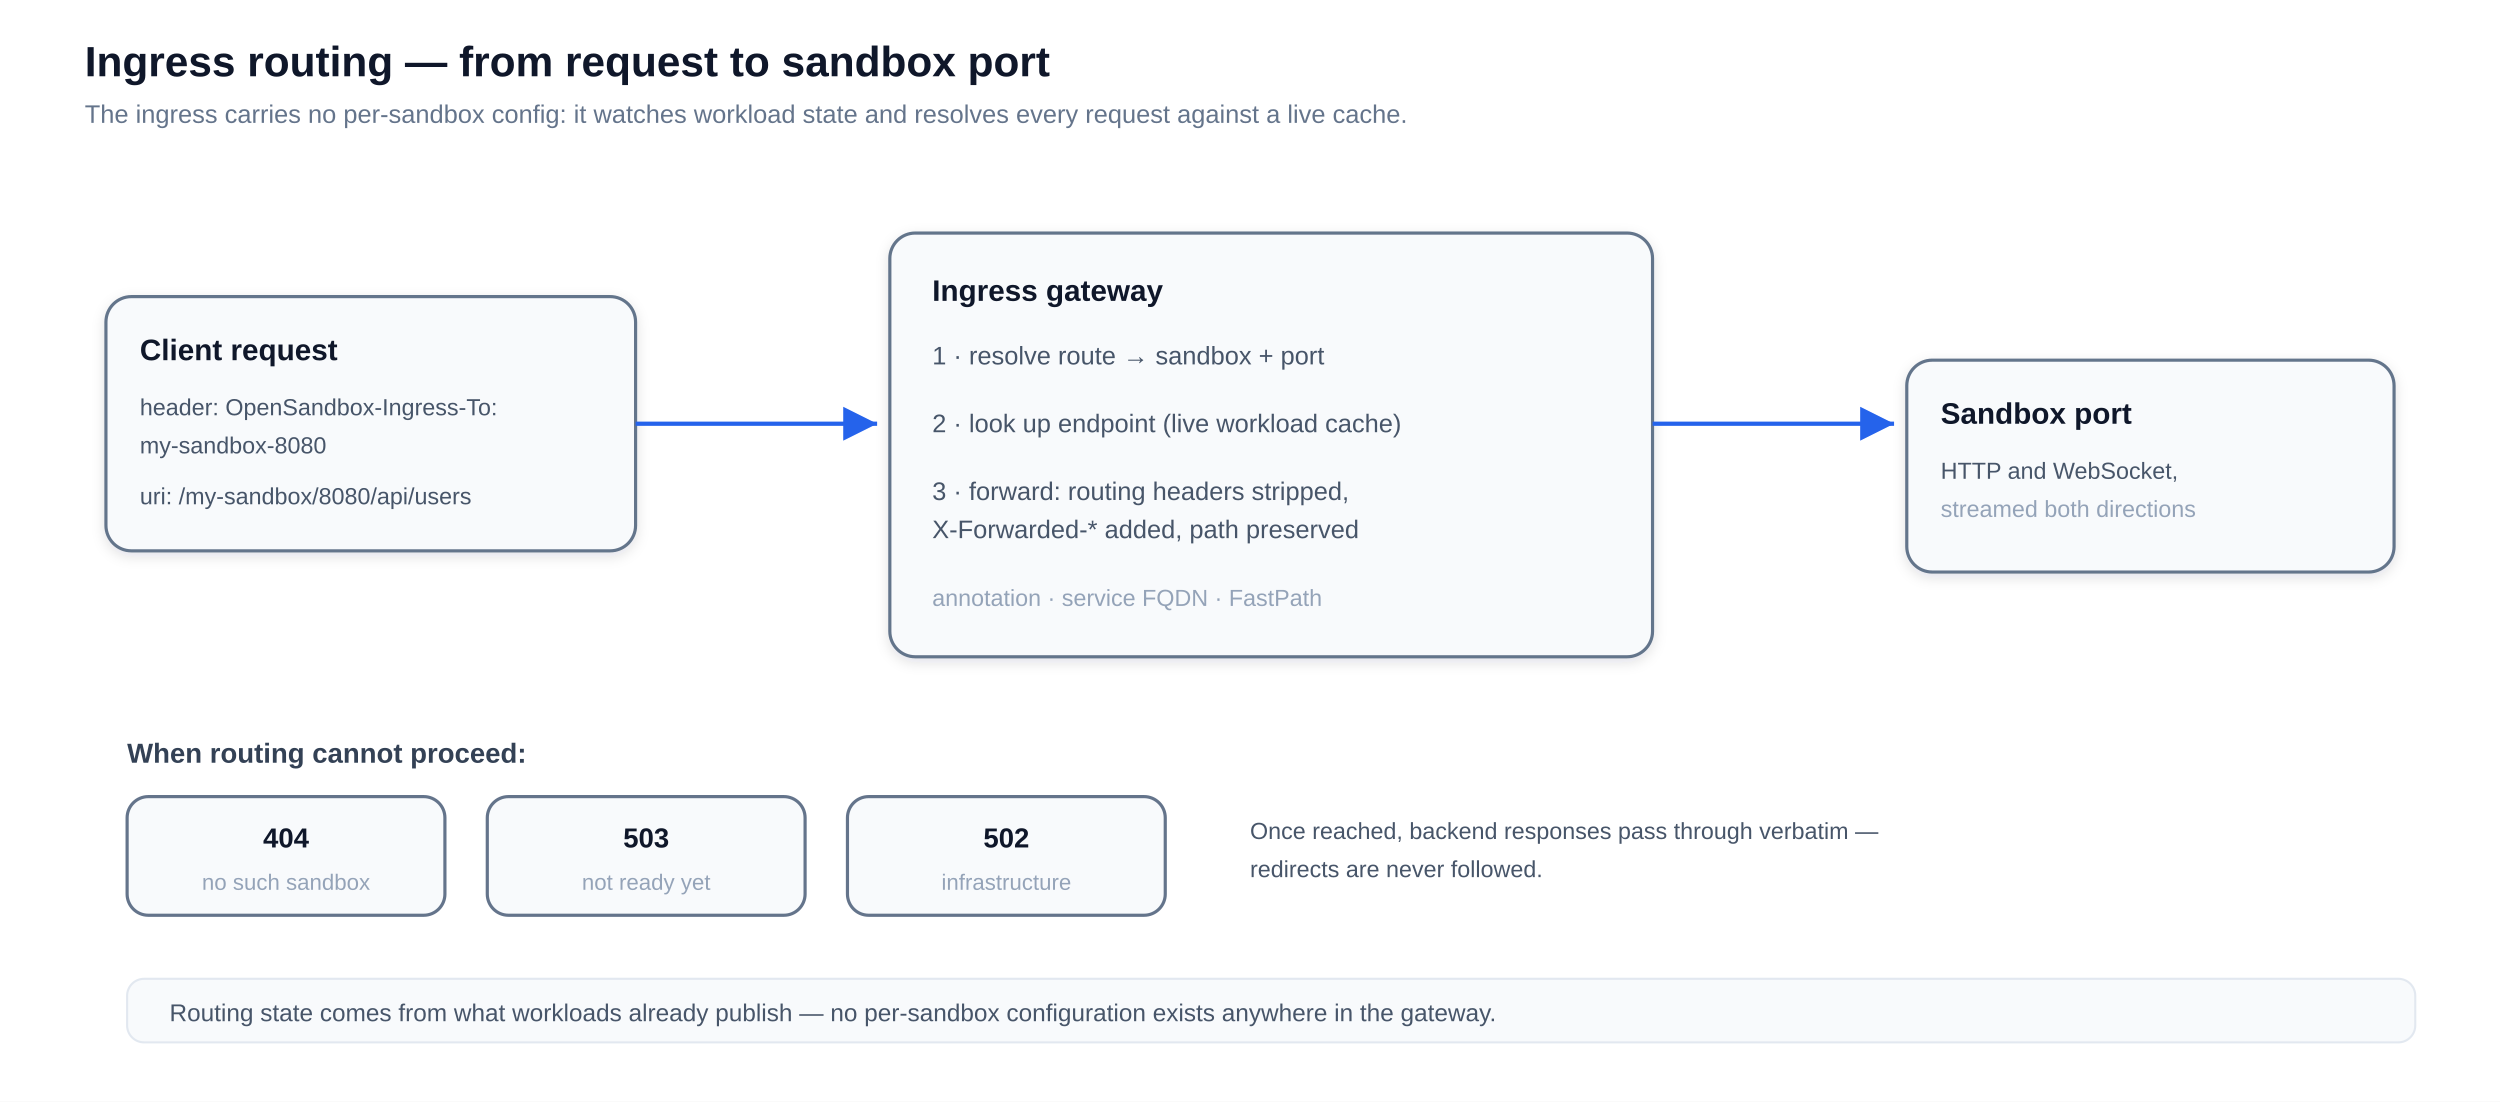
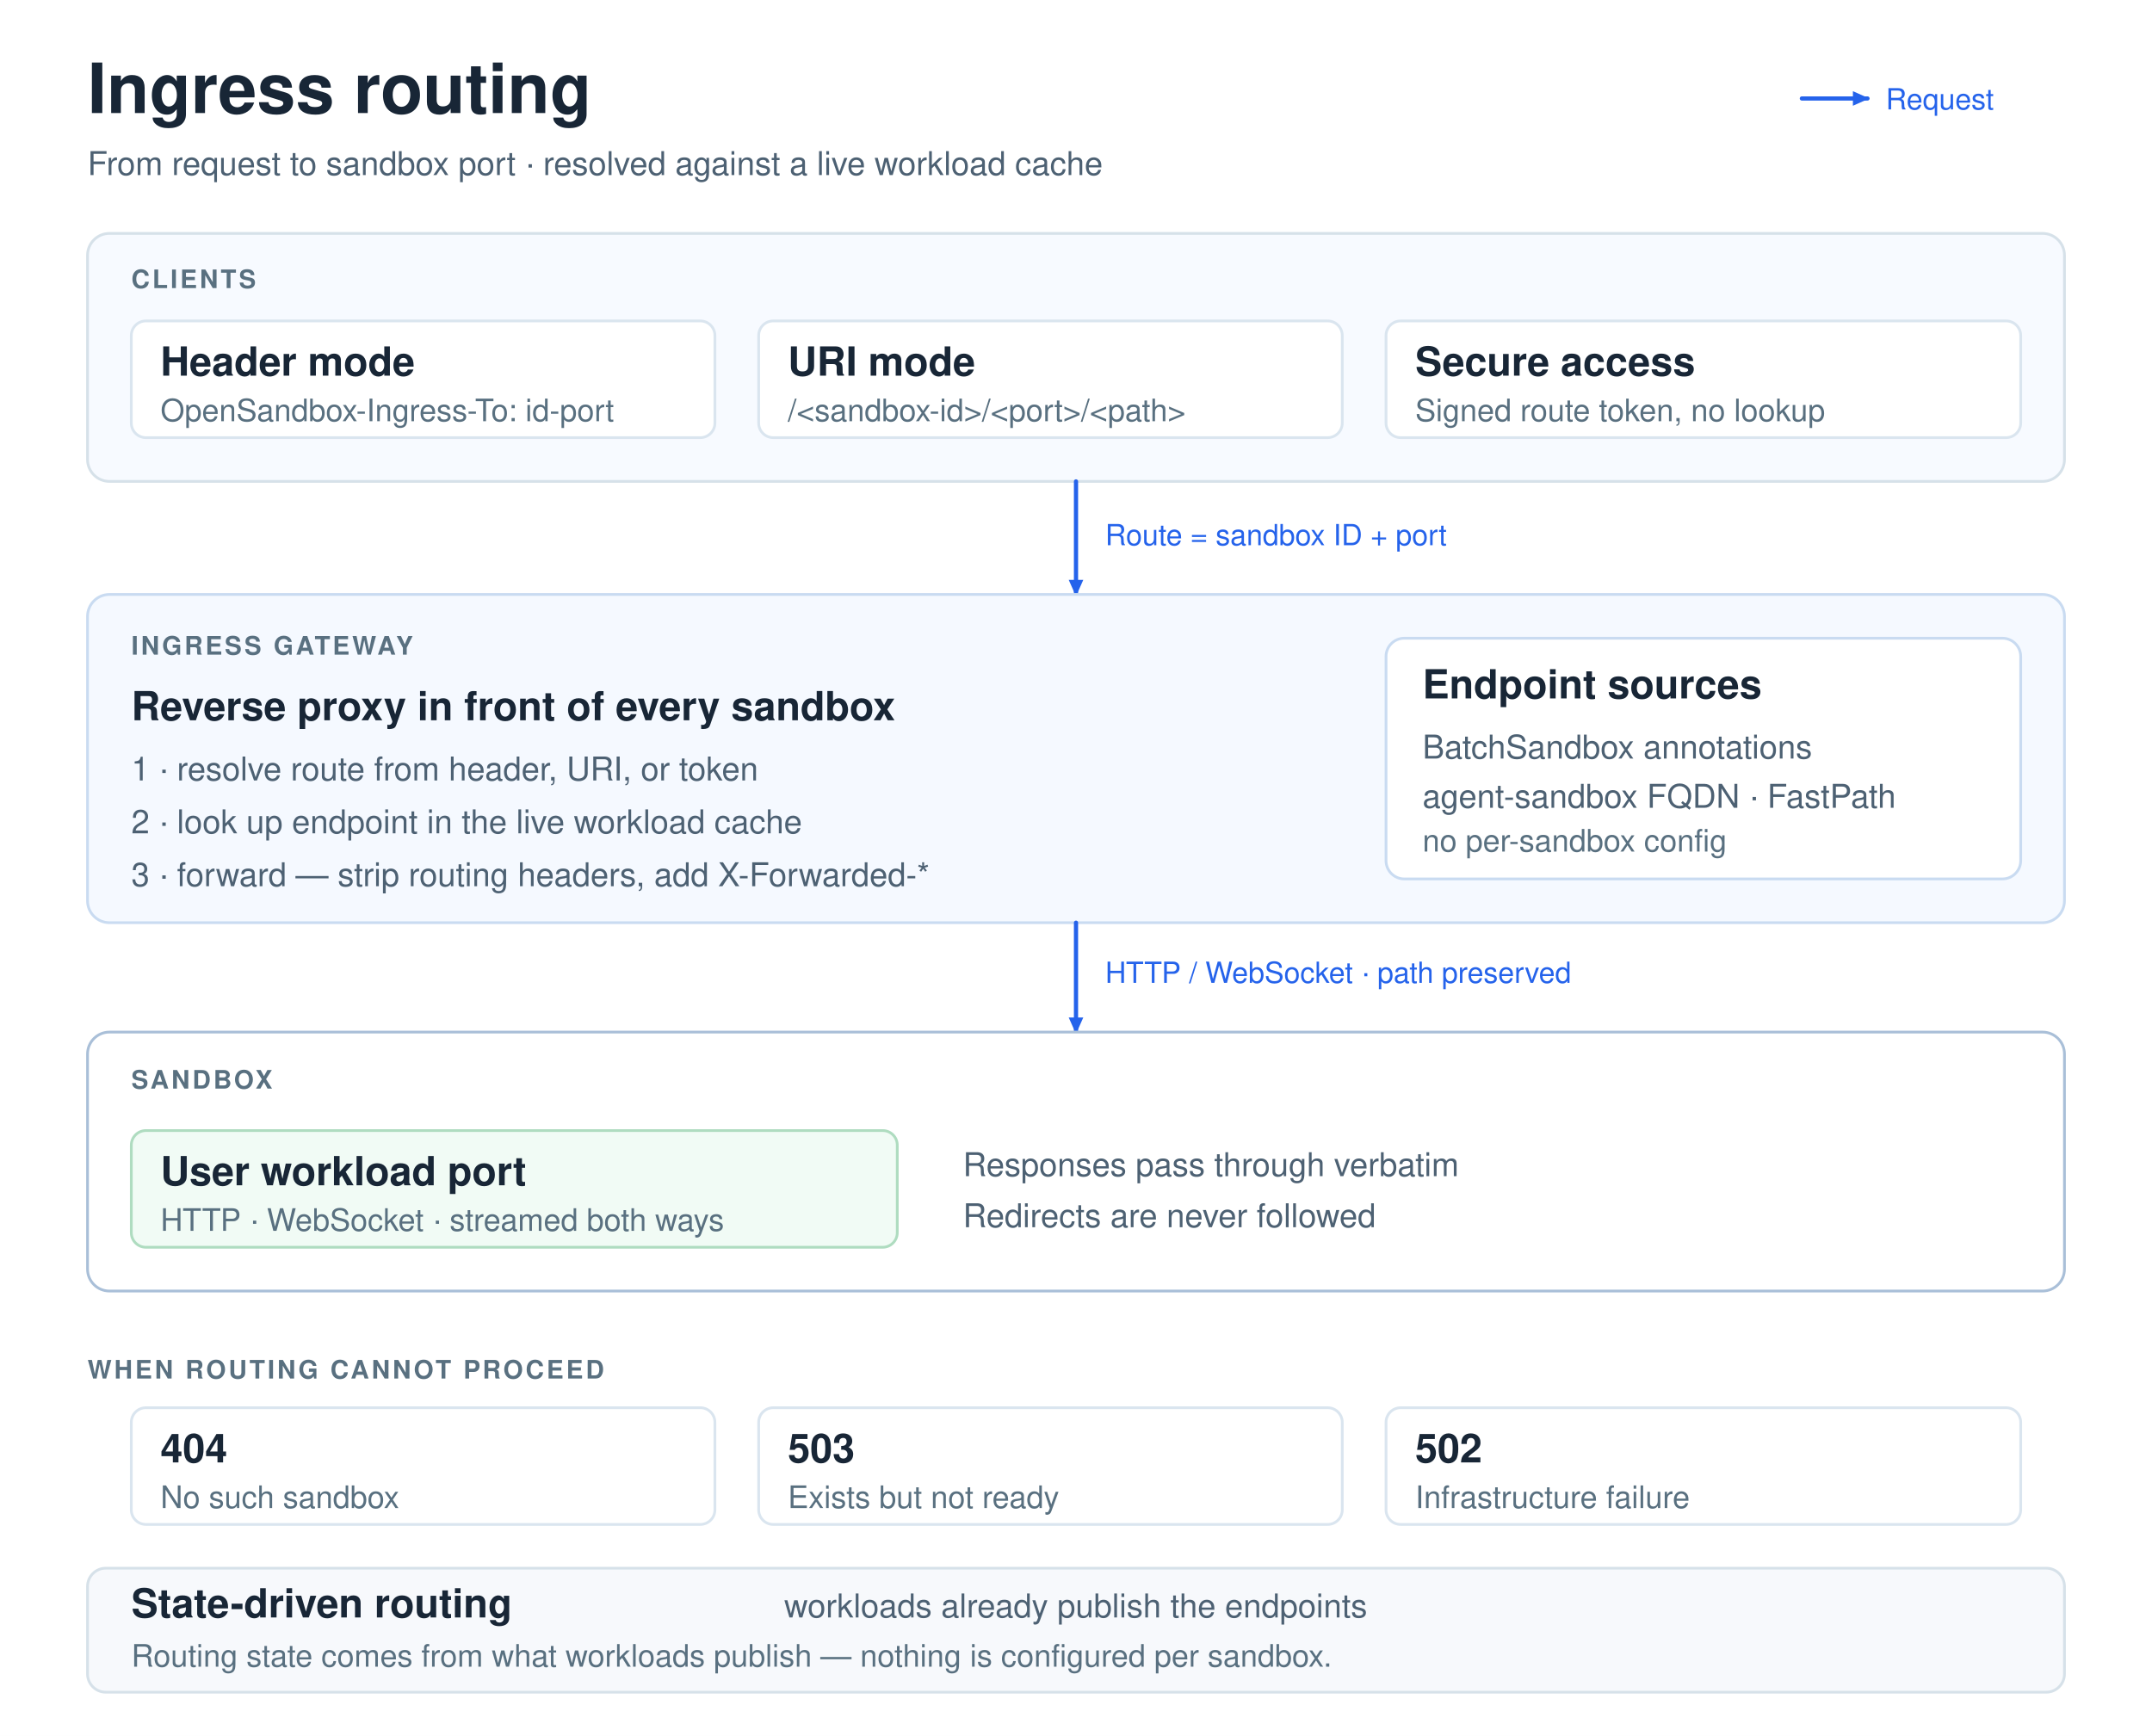
- <svg xmlns="http://www.w3.org/2000/svg" width="1180" height="520" viewBox="0 0 1180 520" font-family="-apple-system,'Helvetica Neue',Arial,sans-serif">
+ <svg xmlns="http://www.w3.org/2000/svg" width="1180" height="952" viewBox="0 0 1180 952" role="img" aria-labelledby="title desc">
  <defs>
-     <marker id="mB" markerWidth="10" markerHeight="10" refX="8" refY="4" orient="auto">
-       <path d="M0,0 L8,4 L0,8 Z" fill="#2563eb" />
+     <marker id="data" markerWidth="9" markerHeight="8" refX="8" refY="4" orient="auto" markerUnits="userSpaceOnUse">
+       <path d="M0 0L9 4L0 8Z" fill="#2563eb" />
    </marker>
-     <marker id="mG" markerWidth="10" markerHeight="10" refX="8" refY="4" orient="auto">
-       <path d="M0,0 L8,4 L0,8 Z" fill="#64748b" />
-     </marker>
-     <filter id="sh" x="-20%" y="-20%" width="140%" height="140%">
-       <feDropShadow dx="0" dy="2" stdDeviation="3" flood-color="#0f172a" flood-opacity="0.12" />
-     </filter>
+     <style>text{font-family:"Helvetica Neue",Helvetica,Arial,sans-serif;fill:#182636} .section{font-size:14px;font-weight:700;letter-spacing:1.4px;fill:#597080} .label{font-size:17px;fill:#597080} .body{font-size:18px;fill:#4d6173} .heading{font-size:22px;font-weight:600} .edge{font-size:16px;font-weight:500} </style>
  </defs>
-   <rect width="1180" height="520" fill="#ffffff" />
-   <text x="40" y="36" font-size="20" font-weight="700" fill="#0f172a">Ingress routing — from request to sandbox port</text>
-   <text x="40" y="58" font-size="12" fill="#64748b">The ingress carries no per-sandbox config: it watches workload state and resolves every request against a live cache.</text>
-   <rect x="50" y="140" width="250" height="120" rx="12" fill="#f8fafc" stroke="#64748b" stroke-width="1.5" filter="url(#sh)" />
-   <text x="66" y="170" font-size="14" font-weight="700" fill="#0f172a">Client request</text>
-   <text x="66" y="196" font-size="11" fill="#475569">header: OpenSandbox-Ingress-To:</text>
-   <text x="66" y="214" font-size="11" fill="#475569">  my-sandbox-8080</text>
-   <text x="66" y="238" font-size="11" fill="#475569">uri: /my-sandbox/8080/api/users</text>
-   <rect x="420" y="110" width="360" height="200" rx="12" fill="#f8fafc" stroke="#64748b" stroke-width="1.5" filter="url(#sh)" />
-   <text x="440" y="142" font-size="14" font-weight="700" fill="#0f172a">Ingress gateway</text>
-   <text x="440" y="172" font-size="12" fill="#475569">1 · resolve route → sandbox + port</text>
-   <text x="440" y="204" font-size="12" fill="#475569">2 · look up endpoint (live workload cache)</text>
-   <text x="440" y="236" font-size="12" fill="#475569">3 · forward: routing headers stripped,</text>
-   <text x="440" y="254" font-size="12" fill="#475569">     X-Forwarded-* added, path preserved</text>
-   <text x="440" y="286" font-size="11" fill="#94a3b8">annotation · service FQDN · FastPath</text>
-   <rect x="900" y="170" width="230" height="100" rx="12" fill="#f8fafc" stroke="#64748b" stroke-width="1.5" filter="url(#sh)" />
-   <text x="916" y="200" font-size="14" font-weight="700" fill="#0f172a">Sandbox port</text>
-   <text x="916" y="226" font-size="11" fill="#475569">HTTP and WebSocket,</text>
-   <text x="916" y="244" font-size="11" fill="#94a3b8">streamed both directions</text>
-   <path d="M300,200 L414,200" stroke="#2563eb" stroke-width="2" marker-end="url(#mB)" fill="none" />
-   <path d="M780,200 L894,200" stroke="#2563eb" stroke-width="2" marker-end="url(#mB)" fill="none" />
-   <text x="60" y="360" font-size="13" font-weight="700" fill="#334155">When routing cannot proceed:</text>
-   <rect x="60" y="376" width="150" height="56" rx="10" fill="#f8fafc" stroke="#64748b" stroke-width="1.5" />
-   <text x="135" y="400" font-size="13" font-weight="700" fill="#0f172a" text-anchor="middle">404</text>
-   <text x="135" y="420" font-size="10.5" fill="#94a3b8" text-anchor="middle">no such sandbox</text>
-   <rect x="230" y="376" width="150" height="56" rx="10" fill="#f8fafc" stroke="#64748b" stroke-width="1.5" />
-   <text x="305" y="400" font-size="13" font-weight="700" fill="#0f172a" text-anchor="middle">503</text>
-   <text x="305" y="420" font-size="10.5" fill="#94a3b8" text-anchor="middle">not ready yet</text>
-   <rect x="400" y="376" width="150" height="56" rx="10" fill="#f8fafc" stroke="#64748b" stroke-width="1.5" />
-   <text x="475" y="400" font-size="13" font-weight="700" fill="#0f172a" text-anchor="middle">502</text>
-   <text x="475" y="420" font-size="10.5" fill="#94a3b8" text-anchor="middle">infrastructure</text>
-   <text x="590" y="396" font-size="11" fill="#475569">Once reached, backend responses pass through verbatim —</text>
-   <text x="590" y="414" font-size="11" fill="#475569">redirects are never followed.</text>
-   <rect x="60" y="462" width="1080" height="30" rx="8" fill="#f8fafc" stroke="#e2e8f0" />
-   <text x="80" y="482" font-size="11.5" fill="#475569">Routing state comes from what workloads already publish — no per-sandbox configuration exists anywhere in the gateway.</text>
+   <rect width="1180" height="952" fill="#ffffff" />
+   <text x="48" y="62" font-size="38" font-weight="700">Ingress routing</text>
+   <text x="48" y="96" class="body">From request to sandbox port · resolved against a live workload cache</text>
+   <path d="M988 54h36" fill="none" stroke="#2563eb" stroke-width="2.3" stroke-linejoin="round" stroke-linecap="round" marker-end="url(#data)" />
+   <text x="1034" y="60" class="edge" style="fill:#2563eb">Request</text>
+   <rect x="48" y="128" width="1084" height="136" rx="12" fill="#f7faff" stroke="#d6e1e9" stroke-width="1.5" />
+   <text x="72" y="158" class="section">CLIENTS</text>
+   <rect x="72" y="176" width="320" height="64" rx="8" fill="#ffffff" stroke="#dae5ef" stroke-width="1.5" />
+   <text x="88" y="206" class="heading">Header mode</text>
+   <text x="88" y="231" class="label">OpenSandbox-Ingress-To: id-port</text>
+   <rect x="416" y="176" width="320" height="64" rx="8" fill="#ffffff" stroke="#dae5ef" stroke-width="1.5" />
+   <text x="432" y="206" class="heading">URI mode</text>
+   <text x="432" y="231" class="label">/&lt;sandbox-id&gt;/&lt;port&gt;/&lt;path&gt;</text>
+   <rect x="760" y="176" width="348" height="64" rx="8" fill="#ffffff" stroke="#dae5ef" stroke-width="1.5" />
+   <text x="776" y="206" class="heading">Secure access</text>
+   <text x="776" y="231" class="label">Signed route token, no lookup</text>
+   <path d="M590 264V326" fill="none" stroke="#2563eb" stroke-width="2.3" stroke-linejoin="round" stroke-linecap="round" marker-end="url(#data)" />
+   <text x="606" y="299" class="edge" style="fill:#2563eb">Route = sandbox ID + port</text>
+   <rect x="48" y="326" width="1084" height="180" rx="12" fill="#f5f9ff" stroke="#c9dbf1" stroke-width="1.5" />
+   <text x="72" y="359" class="section">INGRESS GATEWAY</text>
+   <text x="72" y="395" class="heading">Reverse proxy in front of every sandbox</text>
+   <text x="72" y="428" class="body">1 · resolve route from header, URI, or token</text>
+   <text x="72" y="457" class="body">2 · look up endpoint in the live workload cache</text>
+   <text x="72" y="486" class="body">3 · forward — strip routing headers, add X-Forwarded-*</text>
+   <rect x="760" y="350" width="348" height="132" rx="10" fill="#ffffff" stroke="#c9dbf1" stroke-width="1.5" />
+   <text x="780" y="383" class="heading">Endpoint sources</text>
+   <text x="780" y="416" class="body">BatchSandbox annotations</text>
+   <text x="780" y="443" class="body">agent-sandbox FQDN · FastPath</text>
+   <text x="780" y="467" class="label">no per-sandbox config</text>
+   <path d="M590 506V566" fill="none" stroke="#2563eb" stroke-width="2.3" stroke-linejoin="round" stroke-linecap="round" marker-end="url(#data)" />
+   <text x="606" y="539" class="edge" style="fill:#2563eb">HTTP / WebSocket · path preserved</text>
+   <rect x="48" y="566" width="1084" height="142" rx="12" fill="#ffffff" stroke="#a9bfd8" stroke-width="1.5" />
+   <text x="72" y="597" class="section">SANDBOX</text>
+   <rect x="72" y="620" width="420" height="64" rx="8" fill="#f1fbf5" stroke="#afdcc0" stroke-width="1.5" />
+   <text x="88" y="650" class="heading">User workload port</text>
+   <text x="88" y="675" class="label">HTTP · WebSocket · streamed both ways</text>
+   <text x="528" y="645" class="body">Responses pass through verbatim</text>
+   <text x="528" y="673" class="body">Redirects are never followed</text>
+   <text x="48" y="756" class="section">WHEN ROUTING CANNOT PROCEED</text>
+   <rect x="72" y="772" width="320" height="64" rx="8" fill="#ffffff" stroke="#dae5ef" stroke-width="1.5" />
+   <text x="88" y="802" class="heading">404</text>
+   <text x="88" y="827" class="label">No such sandbox</text>
+   <rect x="416" y="772" width="320" height="64" rx="8" fill="#ffffff" stroke="#dae5ef" stroke-width="1.5" />
+   <text x="432" y="802" class="heading">503</text>
+   <text x="432" y="827" class="label">Exists but not ready</text>
+   <rect x="760" y="772" width="348" height="64" rx="8" fill="#ffffff" stroke="#dae5ef" stroke-width="1.5" />
+   <text x="776" y="802" class="heading">502</text>
+   <text x="776" y="827" class="label">Infrastructure failure</text>
+   <rect x="48" y="860" width="1084" height="68" rx="10" fill="#f7f9fc" stroke="#d6e1e9" stroke-width="1.5" />
+   <text x="72" y="887" class="heading">State-driven routing</text>
+   <text x="430" y="887" class="body">workloads already publish the endpoints</text>
+   <text x="72" y="914" class="label">Routing state comes from what workloads publish — nothing is configured per sandbox.</text>
</svg>
